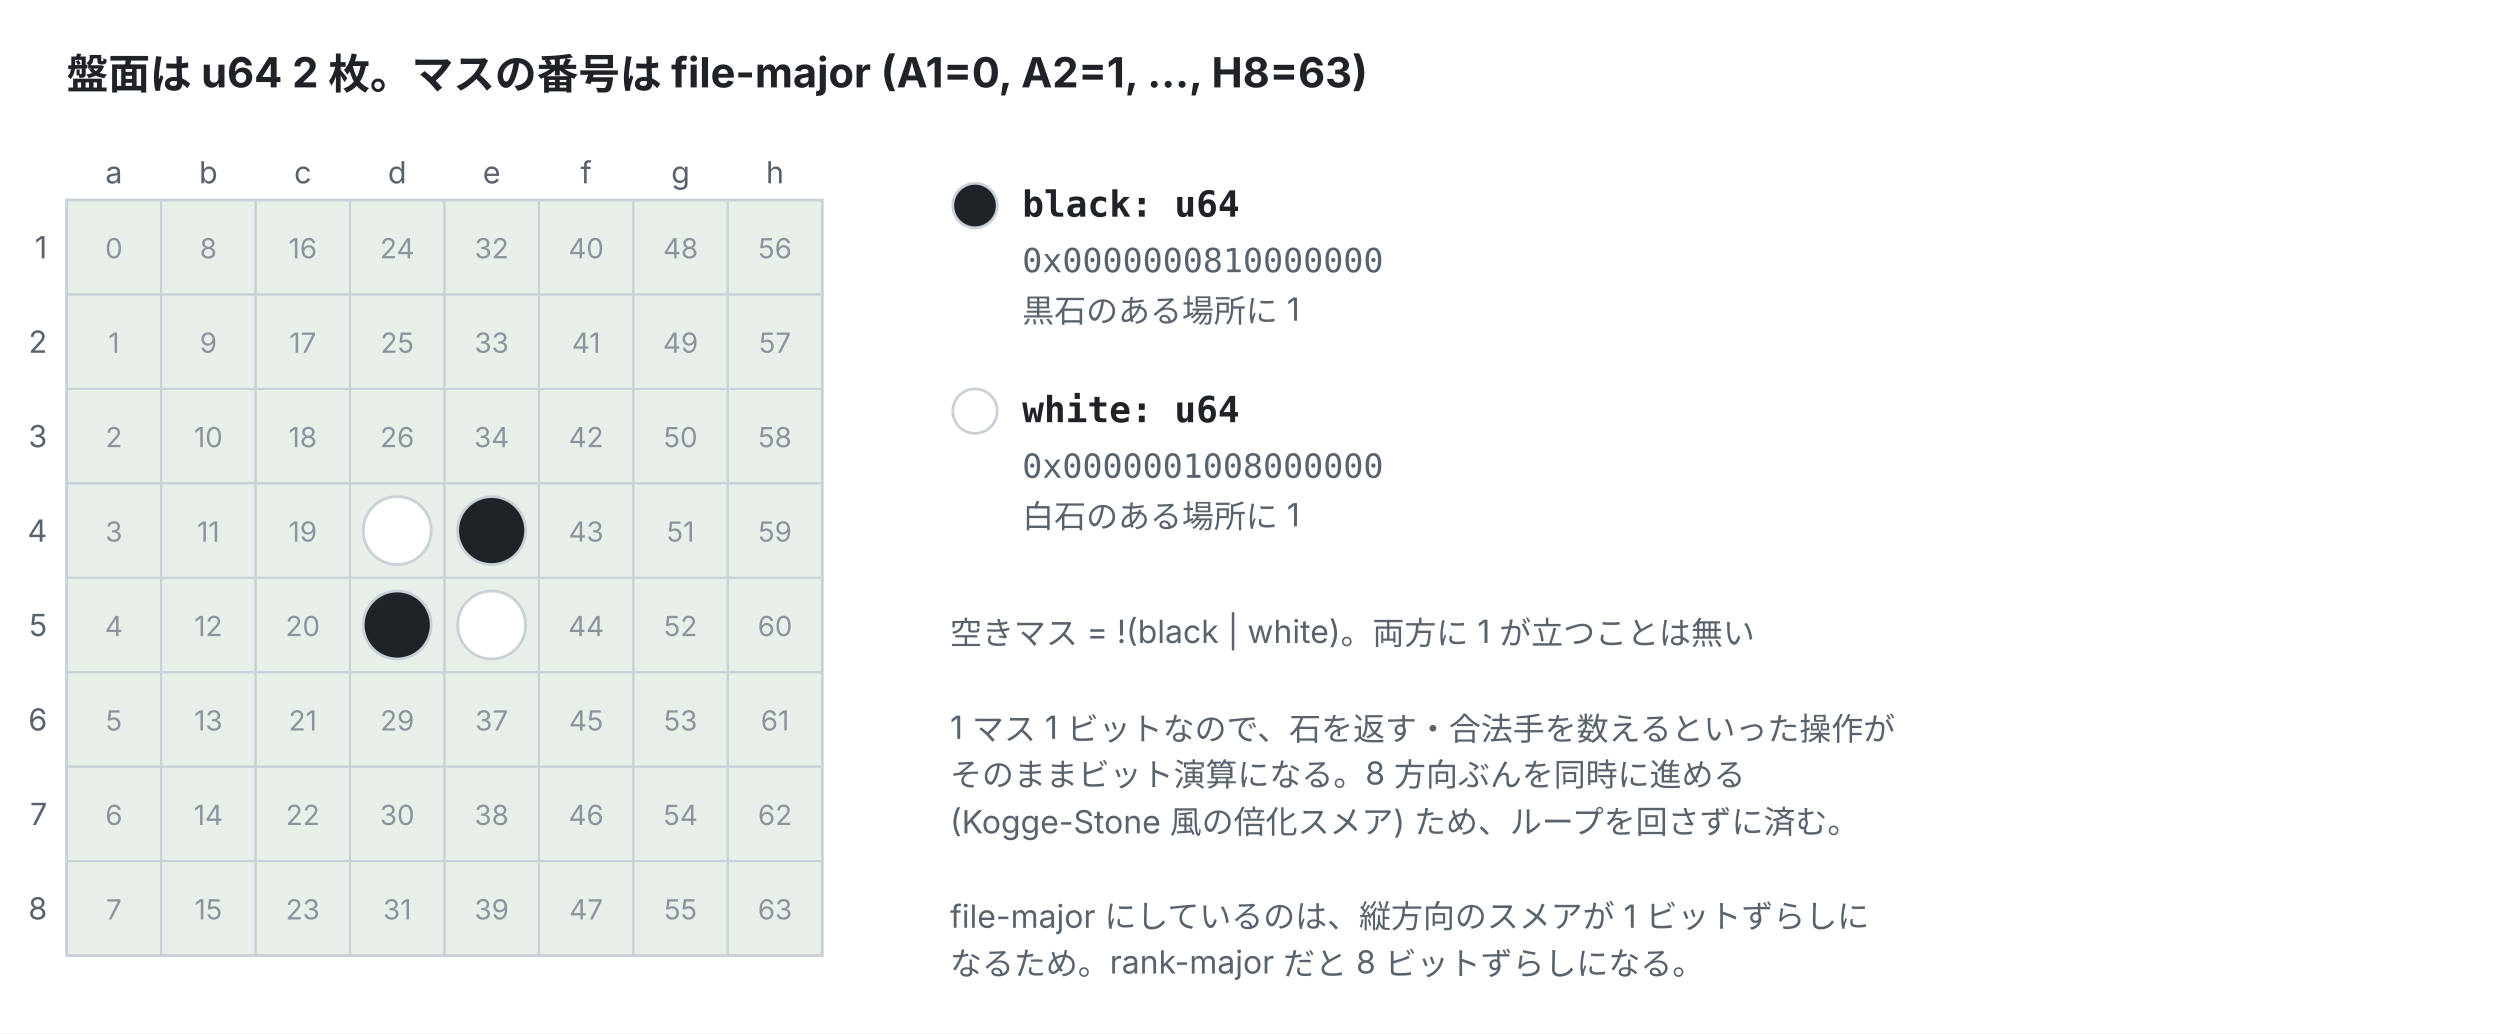
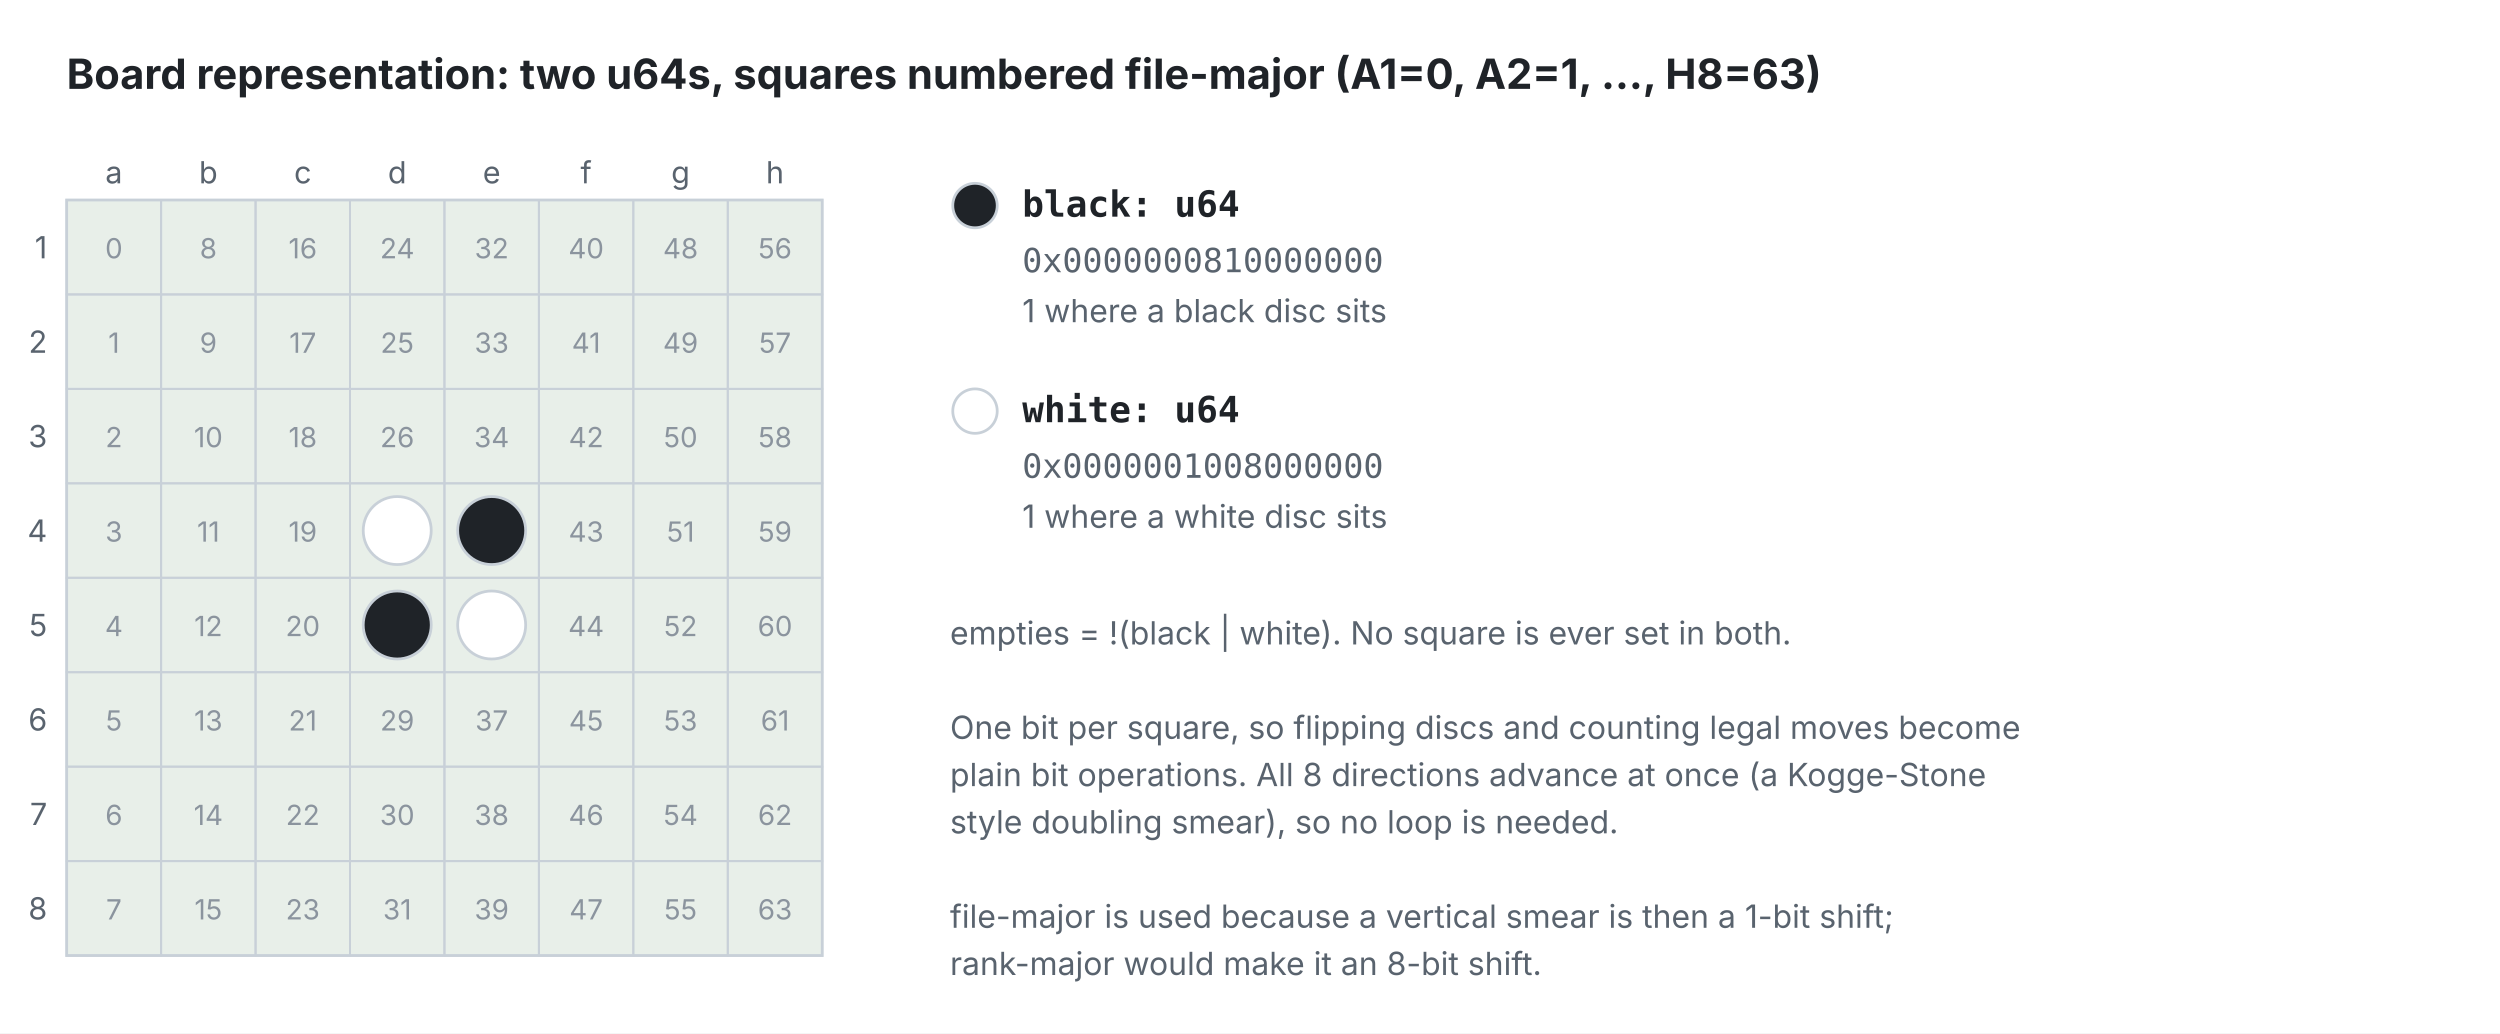
<svg xmlns="http://www.w3.org/2000/svg" width="900" height="372" viewBox="0 0 900 372" font-family="-apple-system, BlinkMacSystemFont, 'Hiragino Sans', sans-serif">
  <rect width="900" height="372" fill="#ffffff" />
-   <text x="24" y="32" font-size="15" font-weight="700" fill="#1f2328">盤面は u64 2 枚。マスの番号は file-major (A1=0, A2=1, …, H8=63)</text>
+   <text x="24" y="32" font-size="15" font-weight="700" fill="#1f2328">Board representation: two u64s, squares numbered file-major (A1=0, A2=1, …, H8=63)</text>
  <rect x="24" y="72" width="272" height="272" fill="#e8efe9" stroke="#c8d0d8" />
  <rect x="24" y="72" width="34" height="34" fill="none" stroke="#c8d0d8" stroke-width="0.7" />
  <text x="41.0" y="93.0" font-size="10" fill="#8b949e" text-anchor="middle">0</text>
  <rect x="24" y="106" width="34" height="34" fill="none" stroke="#c8d0d8" stroke-width="0.7" />
  <text x="41.0" y="127.0" font-size="10" fill="#8b949e" text-anchor="middle">1</text>
  <rect x="24" y="140" width="34" height="34" fill="none" stroke="#c8d0d8" stroke-width="0.7" />
  <text x="41.0" y="161.0" font-size="10" fill="#8b949e" text-anchor="middle">2</text>
  <rect x="24" y="174" width="34" height="34" fill="none" stroke="#c8d0d8" stroke-width="0.7" />
  <text x="41.0" y="195.0" font-size="10" fill="#8b949e" text-anchor="middle">3</text>
  <rect x="24" y="208" width="34" height="34" fill="none" stroke="#c8d0d8" stroke-width="0.7" />
  <text x="41.0" y="229.0" font-size="10" fill="#8b949e" text-anchor="middle">4</text>
  <rect x="24" y="242" width="34" height="34" fill="none" stroke="#c8d0d8" stroke-width="0.7" />
  <text x="41.0" y="263.0" font-size="10" fill="#8b949e" text-anchor="middle">5</text>
  <rect x="24" y="276" width="34" height="34" fill="none" stroke="#c8d0d8" stroke-width="0.7" />
  <text x="41.0" y="297.0" font-size="10" fill="#8b949e" text-anchor="middle">6</text>
  <rect x="24" y="310" width="34" height="34" fill="none" stroke="#c8d0d8" stroke-width="0.7" />
  <text x="41.0" y="331.0" font-size="10" fill="#8b949e" text-anchor="middle">7</text>
  <rect x="58" y="72" width="34" height="34" fill="none" stroke="#c8d0d8" stroke-width="0.7" />
  <text x="75.0" y="93.0" font-size="10" fill="#8b949e" text-anchor="middle">8</text>
  <rect x="58" y="106" width="34" height="34" fill="none" stroke="#c8d0d8" stroke-width="0.7" />
  <text x="75.0" y="127.0" font-size="10" fill="#8b949e" text-anchor="middle">9</text>
  <rect x="58" y="140" width="34" height="34" fill="none" stroke="#c8d0d8" stroke-width="0.7" />
  <text x="75.0" y="161.0" font-size="10" fill="#8b949e" text-anchor="middle">10</text>
  <rect x="58" y="174" width="34" height="34" fill="none" stroke="#c8d0d8" stroke-width="0.7" />
  <text x="75.0" y="195.0" font-size="10" fill="#8b949e" text-anchor="middle">11</text>
  <rect x="58" y="208" width="34" height="34" fill="none" stroke="#c8d0d8" stroke-width="0.7" />
  <text x="75.0" y="229.0" font-size="10" fill="#8b949e" text-anchor="middle">12</text>
  <rect x="58" y="242" width="34" height="34" fill="none" stroke="#c8d0d8" stroke-width="0.7" />
  <text x="75.0" y="263.0" font-size="10" fill="#8b949e" text-anchor="middle">13</text>
  <rect x="58" y="276" width="34" height="34" fill="none" stroke="#c8d0d8" stroke-width="0.7" />
  <text x="75.0" y="297.0" font-size="10" fill="#8b949e" text-anchor="middle">14</text>
  <rect x="58" y="310" width="34" height="34" fill="none" stroke="#c8d0d8" stroke-width="0.7" />
  <text x="75.0" y="331.0" font-size="10" fill="#8b949e" text-anchor="middle">15</text>
  <rect x="92" y="72" width="34" height="34" fill="none" stroke="#c8d0d8" stroke-width="0.7" />
  <text x="109.0" y="93.0" font-size="10" fill="#8b949e" text-anchor="middle">16</text>
  <rect x="92" y="106" width="34" height="34" fill="none" stroke="#c8d0d8" stroke-width="0.7" />
  <text x="109.0" y="127.0" font-size="10" fill="#8b949e" text-anchor="middle">17</text>
  <rect x="92" y="140" width="34" height="34" fill="none" stroke="#c8d0d8" stroke-width="0.7" />
  <text x="109.0" y="161.0" font-size="10" fill="#8b949e" text-anchor="middle">18</text>
  <rect x="92" y="174" width="34" height="34" fill="none" stroke="#c8d0d8" stroke-width="0.7" />
  <text x="109.0" y="195.0" font-size="10" fill="#8b949e" text-anchor="middle">19</text>
  <rect x="92" y="208" width="34" height="34" fill="none" stroke="#c8d0d8" stroke-width="0.7" />
  <text x="109.0" y="229.0" font-size="10" fill="#8b949e" text-anchor="middle">20</text>
  <rect x="92" y="242" width="34" height="34" fill="none" stroke="#c8d0d8" stroke-width="0.7" />
  <text x="109.0" y="263.0" font-size="10" fill="#8b949e" text-anchor="middle">21</text>
  <rect x="92" y="276" width="34" height="34" fill="none" stroke="#c8d0d8" stroke-width="0.7" />
  <text x="109.0" y="297.0" font-size="10" fill="#8b949e" text-anchor="middle">22</text>
  <rect x="92" y="310" width="34" height="34" fill="none" stroke="#c8d0d8" stroke-width="0.7" />
  <text x="109.0" y="331.0" font-size="10" fill="#8b949e" text-anchor="middle">23</text>
  <rect x="126" y="72" width="34" height="34" fill="none" stroke="#c8d0d8" stroke-width="0.7" />
  <text x="143.0" y="93.0" font-size="10" fill="#8b949e" text-anchor="middle">24</text>
  <rect x="126" y="106" width="34" height="34" fill="none" stroke="#c8d0d8" stroke-width="0.7" />
  <text x="143.0" y="127.0" font-size="10" fill="#8b949e" text-anchor="middle">25</text>
  <rect x="126" y="140" width="34" height="34" fill="none" stroke="#c8d0d8" stroke-width="0.7" />
  <text x="143.0" y="161.0" font-size="10" fill="#8b949e" text-anchor="middle">26</text>
  <rect x="126" y="174" width="34" height="34" fill="none" stroke="#c8d0d8" stroke-width="0.7" />
  <circle cx="143.0" cy="191.0" r="12.24" fill="#ffffff" stroke="#c8d0d8" />
  <rect x="126" y="208" width="34" height="34" fill="none" stroke="#c8d0d8" stroke-width="0.7" />
  <circle cx="143.0" cy="225.0" r="12.24" fill="#1f2328" stroke="#c8d0d8" />
  <rect x="126" y="242" width="34" height="34" fill="none" stroke="#c8d0d8" stroke-width="0.7" />
  <text x="143.0" y="263.0" font-size="10" fill="#8b949e" text-anchor="middle">29</text>
  <rect x="126" y="276" width="34" height="34" fill="none" stroke="#c8d0d8" stroke-width="0.7" />
  <text x="143.0" y="297.0" font-size="10" fill="#8b949e" text-anchor="middle">30</text>
  <rect x="126" y="310" width="34" height="34" fill="none" stroke="#c8d0d8" stroke-width="0.7" />
  <text x="143.0" y="331.0" font-size="10" fill="#8b949e" text-anchor="middle">31</text>
  <rect x="160" y="72" width="34" height="34" fill="none" stroke="#c8d0d8" stroke-width="0.7" />
  <text x="177.0" y="93.0" font-size="10" fill="#8b949e" text-anchor="middle">32</text>
  <rect x="160" y="106" width="34" height="34" fill="none" stroke="#c8d0d8" stroke-width="0.7" />
  <text x="177.0" y="127.0" font-size="10" fill="#8b949e" text-anchor="middle">33</text>
  <rect x="160" y="140" width="34" height="34" fill="none" stroke="#c8d0d8" stroke-width="0.7" />
  <text x="177.0" y="161.0" font-size="10" fill="#8b949e" text-anchor="middle">34</text>
  <rect x="160" y="174" width="34" height="34" fill="none" stroke="#c8d0d8" stroke-width="0.7" />
  <circle cx="177.0" cy="191.0" r="12.24" fill="#1f2328" stroke="#c8d0d8" />
  <rect x="160" y="208" width="34" height="34" fill="none" stroke="#c8d0d8" stroke-width="0.7" />
  <circle cx="177.0" cy="225.0" r="12.24" fill="#ffffff" stroke="#c8d0d8" />
  <rect x="160" y="242" width="34" height="34" fill="none" stroke="#c8d0d8" stroke-width="0.7" />
  <text x="177.0" y="263.0" font-size="10" fill="#8b949e" text-anchor="middle">37</text>
  <rect x="160" y="276" width="34" height="34" fill="none" stroke="#c8d0d8" stroke-width="0.7" />
  <text x="177.0" y="297.0" font-size="10" fill="#8b949e" text-anchor="middle">38</text>
  <rect x="160" y="310" width="34" height="34" fill="none" stroke="#c8d0d8" stroke-width="0.7" />
  <text x="177.0" y="331.0" font-size="10" fill="#8b949e" text-anchor="middle">39</text>
  <rect x="194" y="72" width="34" height="34" fill="none" stroke="#c8d0d8" stroke-width="0.7" />
  <text x="211.0" y="93.0" font-size="10" fill="#8b949e" text-anchor="middle">40</text>
  <rect x="194" y="106" width="34" height="34" fill="none" stroke="#c8d0d8" stroke-width="0.7" />
  <text x="211.0" y="127.0" font-size="10" fill="#8b949e" text-anchor="middle">41</text>
  <rect x="194" y="140" width="34" height="34" fill="none" stroke="#c8d0d8" stroke-width="0.7" />
  <text x="211.0" y="161.0" font-size="10" fill="#8b949e" text-anchor="middle">42</text>
  <rect x="194" y="174" width="34" height="34" fill="none" stroke="#c8d0d8" stroke-width="0.7" />
  <text x="211.0" y="195.0" font-size="10" fill="#8b949e" text-anchor="middle">43</text>
  <rect x="194" y="208" width="34" height="34" fill="none" stroke="#c8d0d8" stroke-width="0.7" />
  <text x="211.0" y="229.0" font-size="10" fill="#8b949e" text-anchor="middle">44</text>
  <rect x="194" y="242" width="34" height="34" fill="none" stroke="#c8d0d8" stroke-width="0.7" />
  <text x="211.0" y="263.0" font-size="10" fill="#8b949e" text-anchor="middle">45</text>
  <rect x="194" y="276" width="34" height="34" fill="none" stroke="#c8d0d8" stroke-width="0.7" />
  <text x="211.0" y="297.0" font-size="10" fill="#8b949e" text-anchor="middle">46</text>
  <rect x="194" y="310" width="34" height="34" fill="none" stroke="#c8d0d8" stroke-width="0.7" />
  <text x="211.0" y="331.0" font-size="10" fill="#8b949e" text-anchor="middle">47</text>
  <rect x="228" y="72" width="34" height="34" fill="none" stroke="#c8d0d8" stroke-width="0.7" />
  <text x="245.0" y="93.0" font-size="10" fill="#8b949e" text-anchor="middle">48</text>
  <rect x="228" y="106" width="34" height="34" fill="none" stroke="#c8d0d8" stroke-width="0.7" />
  <text x="245.0" y="127.0" font-size="10" fill="#8b949e" text-anchor="middle">49</text>
  <rect x="228" y="140" width="34" height="34" fill="none" stroke="#c8d0d8" stroke-width="0.7" />
  <text x="245.0" y="161.0" font-size="10" fill="#8b949e" text-anchor="middle">50</text>
  <rect x="228" y="174" width="34" height="34" fill="none" stroke="#c8d0d8" stroke-width="0.7" />
  <text x="245.0" y="195.0" font-size="10" fill="#8b949e" text-anchor="middle">51</text>
  <rect x="228" y="208" width="34" height="34" fill="none" stroke="#c8d0d8" stroke-width="0.7" />
  <text x="245.0" y="229.0" font-size="10" fill="#8b949e" text-anchor="middle">52</text>
  <rect x="228" y="242" width="34" height="34" fill="none" stroke="#c8d0d8" stroke-width="0.7" />
  <text x="245.0" y="263.0" font-size="10" fill="#8b949e" text-anchor="middle">53</text>
  <rect x="228" y="276" width="34" height="34" fill="none" stroke="#c8d0d8" stroke-width="0.7" />
  <text x="245.0" y="297.0" font-size="10" fill="#8b949e" text-anchor="middle">54</text>
  <rect x="228" y="310" width="34" height="34" fill="none" stroke="#c8d0d8" stroke-width="0.7" />
  <text x="245.0" y="331.0" font-size="10" fill="#8b949e" text-anchor="middle">55</text>
  <rect x="262" y="72" width="34" height="34" fill="none" stroke="#c8d0d8" stroke-width="0.7" />
  <text x="279.0" y="93.0" font-size="10" fill="#8b949e" text-anchor="middle">56</text>
  <rect x="262" y="106" width="34" height="34" fill="none" stroke="#c8d0d8" stroke-width="0.7" />
  <text x="279.0" y="127.0" font-size="10" fill="#8b949e" text-anchor="middle">57</text>
  <rect x="262" y="140" width="34" height="34" fill="none" stroke="#c8d0d8" stroke-width="0.7" />
  <text x="279.0" y="161.0" font-size="10" fill="#8b949e" text-anchor="middle">58</text>
  <rect x="262" y="174" width="34" height="34" fill="none" stroke="#c8d0d8" stroke-width="0.7" />
  <text x="279.0" y="195.0" font-size="10" fill="#8b949e" text-anchor="middle">59</text>
  <rect x="262" y="208" width="34" height="34" fill="none" stroke="#c8d0d8" stroke-width="0.7" />
  <text x="279.0" y="229.0" font-size="10" fill="#8b949e" text-anchor="middle">60</text>
  <rect x="262" y="242" width="34" height="34" fill="none" stroke="#c8d0d8" stroke-width="0.7" />
  <text x="279.0" y="263.0" font-size="10" fill="#8b949e" text-anchor="middle">61</text>
  <rect x="262" y="276" width="34" height="34" fill="none" stroke="#c8d0d8" stroke-width="0.7" />
  <text x="279.0" y="297.0" font-size="10" fill="#8b949e" text-anchor="middle">62</text>
  <rect x="262" y="310" width="34" height="34" fill="none" stroke="#c8d0d8" stroke-width="0.7" />
  <text x="279.0" y="331.0" font-size="10" fill="#8b949e" text-anchor="middle">63</text>
  <text x="41.0" y="66" font-size="11" fill="#59636e" text-anchor="middle">a</text>
  <text x="75.0" y="66" font-size="11" fill="#59636e" text-anchor="middle">b</text>
  <text x="109.0" y="66" font-size="11" fill="#59636e" text-anchor="middle">c</text>
  <text x="143.0" y="66" font-size="11" fill="#59636e" text-anchor="middle">d</text>
  <text x="177.0" y="66" font-size="11" fill="#59636e" text-anchor="middle">e</text>
  <text x="211.0" y="66" font-size="11" fill="#59636e" text-anchor="middle">f</text>
  <text x="245.0" y="66" font-size="11" fill="#59636e" text-anchor="middle">g</text>
  <text x="279.0" y="66" font-size="11" fill="#59636e" text-anchor="middle">h</text>
  <text x="17" y="93.0" font-size="11" fill="#59636e" text-anchor="end">1</text>
  <text x="17" y="127.0" font-size="11" fill="#59636e" text-anchor="end">2</text>
  <text x="17" y="161.0" font-size="11" fill="#59636e" text-anchor="end">3</text>
  <text x="17" y="195.0" font-size="11" fill="#59636e" text-anchor="end">4</text>
  <text x="17" y="229.0" font-size="11" fill="#59636e" text-anchor="end">5</text>
  <text x="17" y="263.0" font-size="11" fill="#59636e" text-anchor="end">6</text>
  <text x="17" y="297.0" font-size="11" fill="#59636e" text-anchor="end">7</text>
  <text x="17" y="331.0" font-size="11" fill="#59636e" text-anchor="end">8</text>
  <circle cx="351" cy="74" r="8" fill="#1f2328" stroke="#c8d0d8" />
  <text x="368" y="78" font-size="13" font-weight="700" fill="#1f2328" font-family="ui-monospace, SFMono-Regular, monospace">black: u64</text>
  <text x="368" y="98" font-size="12" fill="#59636e" font-family="ui-monospace, SFMono-Regular, monospace">0x0000000810000000</text>
-   <text x="368" y="116" font-size="11.5" fill="#59636e">黒石のある場所に 1</text>
+   <text x="368" y="116" font-size="11.5" fill="#59636e">1 where a black disc sits</text>
  <circle cx="351" cy="148" r="8" fill="#ffffff" stroke="#c8d0d8" />
  <text x="368" y="152" font-size="13" font-weight="700" fill="#1f2328" font-family="ui-monospace, SFMono-Regular, monospace">white: u64</text>
  <text x="368" y="172" font-size="12" fill="#59636e" font-family="ui-monospace, SFMono-Regular, monospace">0x0000001008000000</text>
-   <text x="368" y="190" font-size="11.5" fill="#59636e">白石のある場所に 1</text>
-   <text x="342" y="232" font-size="11.5" fill="#59636e">空きマス = !(black | white)。両方に 1 が立つことは無い</text>
+   <text x="368" y="190" font-size="11.5" fill="#59636e">1 where a white disc sits</text>
+   <text x="342" y="232" font-size="11.5" fill="#59636e">empties = !(black | white). No square is ever set in both.</text>
  <text x="342" y="249" font-size="11.5" fill="#59636e" />
-   <text x="342" y="266" font-size="11.5" fill="#59636e">1 マス 1 ビットなので、石を返す・合法手を数えるといった操作が</text>
-   <text x="342" y="283" font-size="11.5" fill="#59636e">そのままビット演算になる。8 方向ぶんを同時に進める</text>
-   <text x="342" y="300" font-size="11.5" fill="#59636e">(Kogge-Stone 風の倍化スメア) ため、ループを回さずに済む。</text>
+   <text x="342" y="266" font-size="11.5" fill="#59636e">One bit per square, so flipping discs and counting legal moves become</text>
+   <text x="342" y="283" font-size="11.5" fill="#59636e">plain bit operations. All 8 directions advance at once (a Kogge-Stone</text>
+   <text x="342" y="300" font-size="11.5" fill="#59636e">style doubling smear), so no loop is needed.</text>
  <text x="342" y="317" font-size="11.5" fill="#59636e" />
-   <text x="342" y="334" font-size="11.5" fill="#59636e">file-major にしているのは、縦方向のスメアが 1 ビットずらしに</text>
-   <text x="342" y="351" font-size="11.5" fill="#59636e">なるため。rank-major だと 8 ビットずらしになる。</text>
+   <text x="342" y="334" font-size="11.5" fill="#59636e">file-major is used because a vertical smear is then a 1-bit shift;</text>
+   <text x="342" y="351" font-size="11.5" fill="#59636e">rank-major would make it an 8-bit shift.</text>
</svg>
